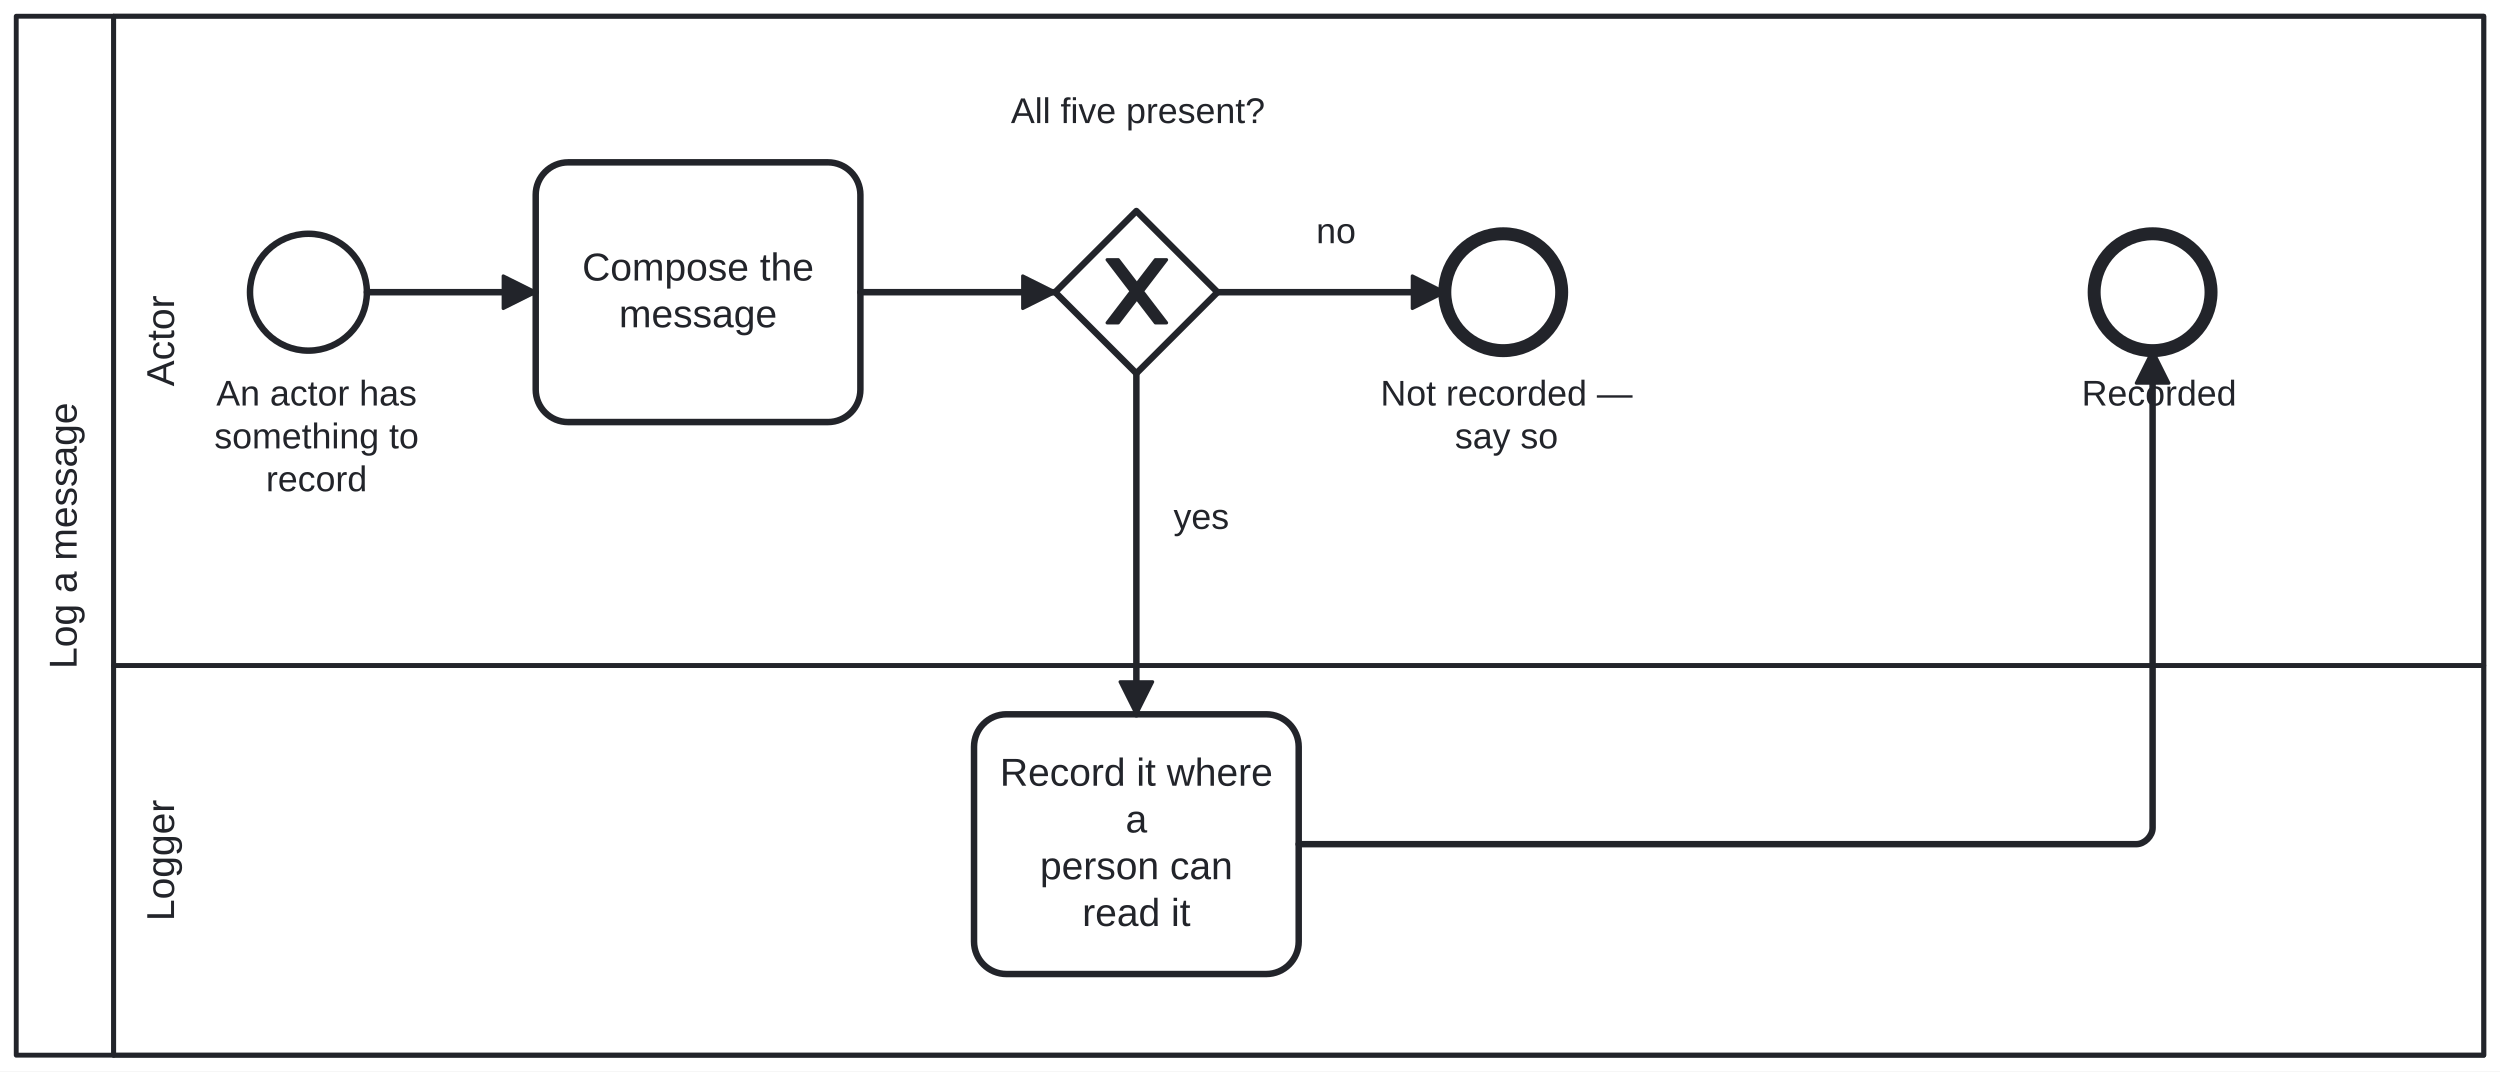
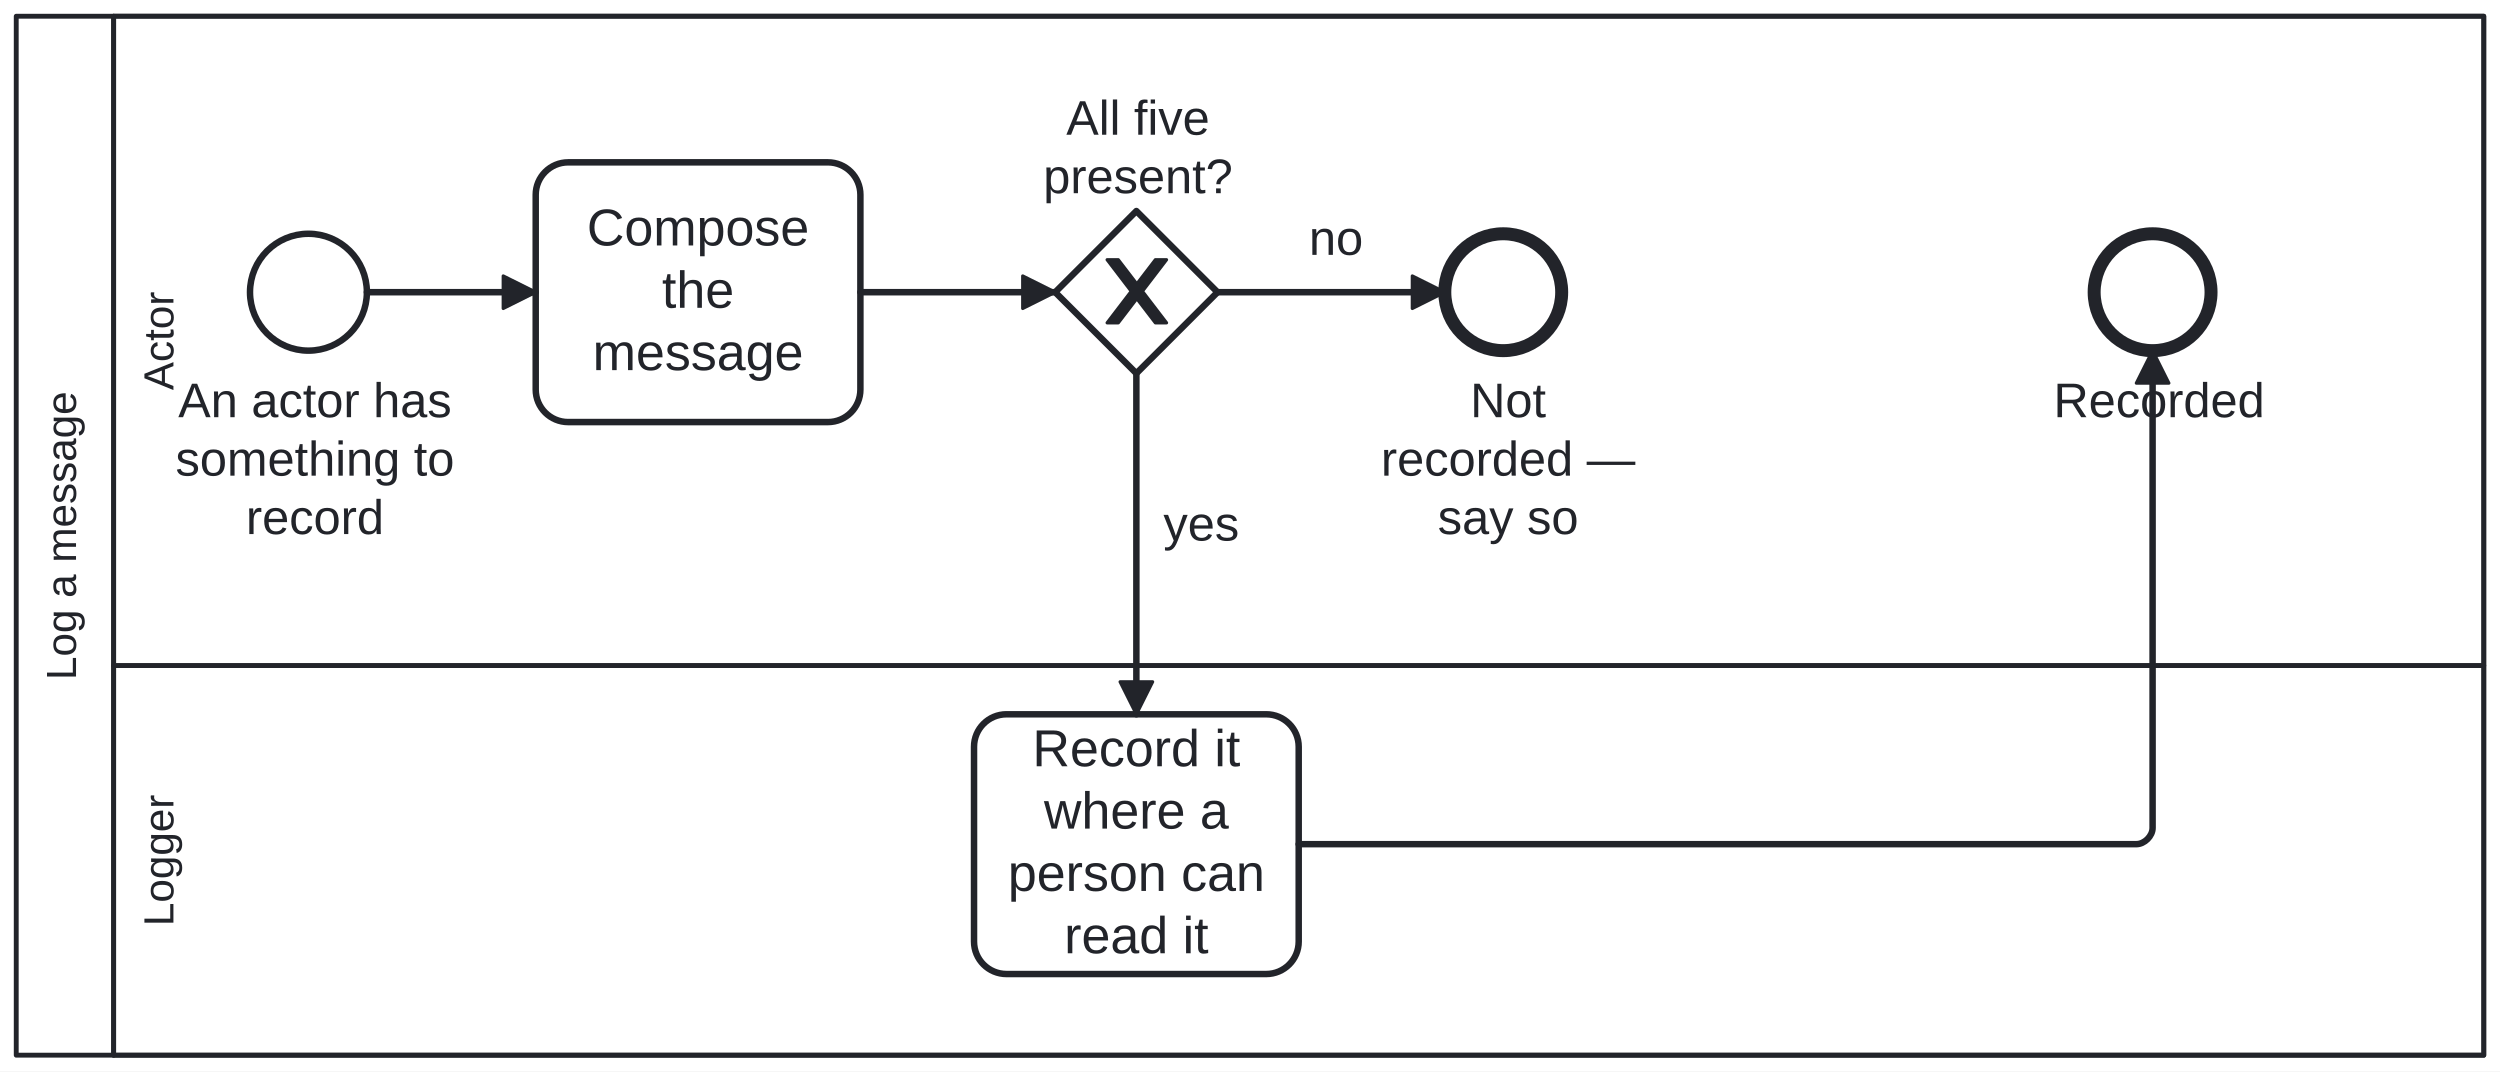
<svg xmlns="http://www.w3.org/2000/svg" width="100%" style="max-width:100%;height:auto" viewBox="155 75 770 330" version="1.1">
  <rect x="155" y="75" width="770" height="330" fill="#ffffff" />
  <g class="djs-group">
    <g class="djs-element djs-shape" data-element-id="Participant_Process_LogMessage" style="display: block;" transform="matrix(1 0 0 1 160 80)">
      <g class="djs-visual">
        <rect x="0" y="0" width="760" height="320" rx="0" ry="0" style="stroke-linecap: round; stroke-linejoin: round; stroke: rgb(34, 36, 42); stroke-width: 1.5px; fill: white; fill-opacity: 0.95;" />
        <path style="fill: none; stroke-linecap: round; stroke-linejoin: round; stroke: rgb(34, 36, 42); stroke-width: 1.5px;" d="M30,0L30,320" />
-         <text lineHeight="1.2" class="djs-label" style="font-family: Arial, sans-serif; font-size: 12px; font-weight: normal; fill: rgb(34, 36, 42);" transform="matrix(-1.83697e-16 -1 1 -1.83697e-16 0 320)">
-           <tspan x="118.973" y="18.6">Log a message</tspan>
+         <text lineHeight="1.05" class="djs-label" transform="matrix(-1.83697e-16 -1 1 -1.83697e-16 0 320)" style="font-family: Arial, sans-serif; font-size: 13px; font-weight: normal; fill: rgb(34, 36, 42);">
+           <tspan x="115.554" y="18.413">Log a message</tspan>
        </text>
      </g>
      <rect class="djs-hit djs-hit-all" x="0" y="0" width="760" height="320" style="fill: none; stroke-opacity: 0; stroke: white; stroke-width: 15px;" />
    </g>
    <g class="djs-children">
      <g class="djs-group">
        <g class="djs-element djs-shape" data-element-id="Lane_Logger" style="display: block;" transform="matrix(1 0 0 1 190 280)">
          <g class="djs-visual">
            <rect x="0" y="0" width="730" height="120" rx="0" ry="0" style="stroke-linecap: round; stroke-linejoin: round; stroke: rgb(34, 36, 42); stroke-width: 1.5px; fill: white; fill-opacity: 0.25;" />
-             <text lineHeight="1.2" class="djs-label" style="font-family: Arial, sans-serif; font-size: 12px; font-weight: normal; fill: rgb(34, 36, 42);" transform="matrix(-1.83697e-16 -1 1 -1.83697e-16 0 120)">
-               <tspan x="41.317" y="18.6">Logger</tspan>
+             <text lineHeight="1.05" class="djs-label" transform="matrix(-1.83697e-16 -1 1 -1.83697e-16 0 120)" style="font-family: Arial, sans-serif; font-size: 13px; font-weight: normal; fill: rgb(34, 36, 42);">
+               <tspan x="39.76" y="18.413">Logger</tspan>
            </text>
          </g>
          <rect class="djs-hit djs-hit-all" x="0" y="0" width="730" height="120" style="fill: none; stroke-opacity: 0; stroke: white; stroke-width: 15px;" />
        </g>
      </g>
      <g class="djs-group">
        <g class="djs-element djs-shape" data-element-id="Lane_Actor" style="display: block;" transform="matrix(1 0 0 1 190 80)">
          <g class="djs-visual">
            <rect x="0" y="0" width="730" height="200" rx="0" ry="0" style="stroke-linecap: round; stroke-linejoin: round; stroke: rgb(34, 36, 42); stroke-width: 1.5px; fill: white; fill-opacity: 0.25;" />
-             <text lineHeight="1.2" class="djs-label" style="font-family: Arial, sans-serif; font-size: 12px; font-weight: normal; fill: rgb(34, 36, 42);" transform="matrix(-1.83697e-16 -1 1 -1.83697e-16 0 200)">
-               <tspan x="85.996" y="18.6">Actor</tspan>
+             <text lineHeight="1.05" class="djs-label" transform="matrix(-1.83697e-16 -1 1 -1.83697e-16 0 200)" style="font-family: Arial, sans-serif; font-size: 13px; font-weight: normal; fill: rgb(34, 36, 42);">
+               <tspan x="84.829" y="18.413">Actor</tspan>
            </text>
          </g>
          <rect class="djs-hit djs-hit-all" x="0" y="0" width="730" height="200" style="fill: none; stroke-opacity: 0; stroke: white; stroke-width: 15px;" />
        </g>
      </g>
      <g class="djs-group">
        <g class="djs-element djs-shape" data-element-id="Start_LogMessage" style="display: block;" transform="matrix(1 0 0 1 232 147)">
          <g class="djs-visual">
            <circle cx="18" cy="18" r="18" style="stroke-linecap: round; stroke-linejoin: round; stroke: rgb(34, 36, 42); stroke-width: 2px; fill: white; fill-opacity: 0.95;" />
          </g>
          <rect class="djs-hit djs-hit-all" x="0" y="0" width="36" height="36" style="fill: none; stroke-opacity: 0; stroke: white; stroke-width: 15px;" />
        </g>
      </g>
      <g class="djs-group">
-         <g class="djs-element djs-shape" data-element-id="Start_LogMessage_label" style="display: block;" transform="matrix(1 0 0 1 221 190)">
-           <g class="djs-visual">
-             <text lineHeight="1.2" class="djs-label" style="font-family: Arial, sans-serif; font-size: 11px; font-weight: normal; fill: rgb(34, 36, 42);">
-               <tspan x="0.622" y="9.9">An actor has</tspan>
-               <tspan x="0.009" y="23.1">something to</tspan>
-               <tspan x="15.91" y="36.3">record</tspan>
-             </text>
-           </g>
-           <rect class="djs-hit djs-hit-all" x="0" y="0" width="63" height="40" style="fill: none; stroke-opacity: 0; stroke: white; stroke-width: 15px;" />
+         <g class="djs-element djs-shape" data-element-id="Start_LogMessage_label" style="display: block;" transform="matrix(1 0 0 1 209 190)">
+           <g class="djs-visual">
+             <text lineHeight="1.2" class="djs-label" style="font-family: Arial, sans-serif; font-size: 15px; font-weight: normal; fill: rgb(34, 36, 42);">
+               <tspan x="0.893" y="13.5">An actor has</tspan>
+               <tspan x="0.058" y="31.5">something to</tspan>
+               <tspan x="21.741" y="49.5">record</tspan>
+             </text>
+           </g>
+           <rect class="djs-hit djs-hit-all" x="0" y="0" width="86" height="54" style="fill: none; stroke-opacity: 0; stroke: white; stroke-width: 15px;" />
        </g>
      </g>
      <g class="djs-group">
        <g class="djs-element djs-shape" data-element-id="A_Compose" style="display: block;" transform="matrix(1 0 0 1 320 125)">
          <g class="djs-visual">
            <rect x="0" y="0" width="100" height="80" rx="10" ry="10" style="stroke-linecap: round; stroke-linejoin: round; stroke: rgb(34, 36, 42); stroke-width: 2px; fill: white; fill-opacity: 0.95;" />
-             <text lineHeight="1.2" class="djs-label" style="font-family: Arial, sans-serif; font-size: 12px; font-weight: normal; fill: rgb(34, 36, 42);">
-               <tspan x="14.313" y="36.4">Compose the </tspan>
-               <tspan x="25.654" y="50.8">message</tspan>
+             <text lineHeight="1.2" class="djs-label" style="font-family: Arial, sans-serif; font-size: 16px; font-weight: normal; fill: rgb(34, 36, 42);">
+               <tspan x="15.762" y="25.6">Compose </tspan>
+               <tspan x="38.879" y="44.8">the </tspan>
+               <tspan x="17.539" y="64">message</tspan>
            </text>
          </g>
          <rect class="djs-hit djs-hit-all" x="0" y="0" width="100" height="80" style="fill: none; stroke-opacity: 0; stroke: white; stroke-width: 15px;" />
        </g>
      </g>
      <g class="djs-group">
        <g class="djs-element djs-shape" data-element-id="GW_Complete" style="display: block;" transform="matrix(1 0 0 1 480 140)">
          <g class="djs-visual">
            <polygon points="25,0 50,25 25,50 0,25" style="stroke-linecap: round; stroke-linejoin: round; stroke: rgb(34, 36, 42); stroke-width: 2px; fill: white; fill-opacity: 0.95;" />
            <path d="m 16,15 7.429,9.714 -7.429,9.714 3.429,0 5.714,-7.464 5.714,7.464 3.429,0 -7.429,-9.714 7.429,-9.714 -3.429,0 -5.714,7.464 -5.714,-7.464 -3.429,0 z" style="fill: rgb(34, 36, 42); stroke-linecap: round; stroke-linejoin: round; stroke: rgb(34, 36, 42); stroke-width: 1px;" />
          </g>
          <rect class="djs-hit djs-hit-all" x="0" y="0" width="50" height="50" style="fill: none; stroke-opacity: 0; stroke: white; stroke-width: 15px;" />
        </g>
      </g>
      <g class="djs-group">
-         <g class="djs-element djs-shape" data-element-id="GW_Complete_label" style="display: block;" transform="matrix(1 0 0 1 466 103)">
-           <g class="djs-visual">
-             <text lineHeight="1.2" class="djs-label" style="font-family: Arial, sans-serif; font-size: 11px; font-weight: normal; fill: rgb(34, 36, 42);">
-               <tspan x="0.369" y="9.9">All five present?</tspan>
-             </text>
-           </g>
-           <rect class="djs-hit djs-hit-all" x="0" y="0" width="79" height="14" style="fill: none; stroke-opacity: 0; stroke: white; stroke-width: 15px;" />
+         <g class="djs-element djs-shape" data-element-id="GW_Complete_label" style="display: block;" transform="matrix(1 0 0 1 476 103)">
+           <g class="djs-visual">
+             <text lineHeight="1.2" class="djs-label" style="font-family: Arial, sans-serif; font-size: 15px; font-weight: normal; fill: rgb(34, 36, 42);">
+               <tspan x="7.41" y="13.5">All five </tspan>
+               <tspan x="0.313" y="31.5">present?</tspan>
+             </text>
+           </g>
+           <rect class="djs-hit djs-hit-all" x="0" y="0" width="59" height="36" style="fill: none; stroke-opacity: 0; stroke: white; stroke-width: 15px;" />
        </g>
      </g>
      <g class="djs-group">
        <g class="djs-element djs-shape" data-element-id="A_Record" style="display: block;" transform="matrix(1 0 0 1 455 295)">
          <g class="djs-visual">
            <rect x="0" y="0" width="100" height="80" rx="10" ry="10" style="stroke-linecap: round; stroke-linejoin: round; stroke: rgb(34, 36, 42); stroke-width: 2px; fill: white; fill-opacity: 0.95;" />
-             <text lineHeight="1.2" class="djs-label" style="font-family: Arial, sans-serif; font-size: 12px; font-weight: normal; fill: rgb(34, 36, 42);">
-               <tspan x="7.982" y="22">Record it where</tspan>
-               <tspan x="46.663" y="36.4">a</tspan>
-               <tspan x="20.313" y="50.8">person can </tspan>
-               <tspan x="33.324" y="65.2">read it</tspan>
+             <text lineHeight="1.2" class="djs-label" style="font-family: Arial, sans-serif; font-size: 16px; font-weight: normal; fill: rgb(34, 36, 42);">
+               <tspan x="17.988" y="16">Record it </tspan>
+               <tspan x="21.539" y="35.2">where a</tspan>
+               <tspan x="10.418" y="54.4">person can </tspan>
+               <tspan x="27.766" y="73.6">read it</tspan>
            </text>
          </g>
          <rect class="djs-hit djs-hit-all" x="0" y="0" width="100" height="80" style="fill: none; stroke-opacity: 0; stroke: white; stroke-width: 15px;" />
        </g>
      </g>
      <g class="djs-group">
        <g class="djs-element djs-shape" data-element-id="End_Logged" style="display: block;" transform="matrix(1 0 0 1 800 147)">
          <g class="djs-visual">
            <circle cx="18" cy="18" r="18" style="stroke-linecap: round; stroke-linejoin: round; stroke: rgb(34, 36, 42); stroke-width: 4px; fill: white; fill-opacity: 0.95;" />
          </g>
          <rect class="djs-hit djs-hit-all" x="0" y="0" width="36" height="36" style="fill: none; stroke-opacity: 0; stroke: white; stroke-width: 15px;" />
        </g>
      </g>
      <g class="djs-group">
-         <g class="djs-element djs-shape" data-element-id="End_Logged_label" style="display: block;" transform="matrix(1 0 0 1 796 190)">
-           <g class="djs-visual">
-             <text lineHeight="1.2" class="djs-label" style="font-family: Arial, sans-serif; font-size: 11px; font-weight: normal; fill: rgb(34, 36, 42);">
-               <tspan x="0.152" y="9.9">Recorded</tspan>
-             </text>
-           </g>
-           <rect class="djs-hit djs-hit-all" x="0" y="0" width="48" height="14" style="fill: none; stroke-opacity: 0; stroke: white; stroke-width: 15px;" />
+         <g class="djs-element djs-shape" data-element-id="End_Logged_label" style="display: block;" transform="matrix(1 0 0 1 787 190)">
+           <g class="djs-visual">
+             <text lineHeight="1.2" class="djs-label" style="font-family: Arial, sans-serif; font-size: 15px; font-weight: normal; fill: rgb(34, 36, 42);">
+               <tspan x="0.48" y="13.5">Recorded</tspan>
+             </text>
+           </g>
+           <rect class="djs-hit djs-hit-all" x="0" y="0" width="66" height="18" style="fill: none; stroke-opacity: 0; stroke: white; stroke-width: 15px;" />
        </g>
      </g>
      <g class="djs-group">
        <g class="djs-element djs-shape" data-element-id="End_NotLogged" style="display: block;" transform="matrix(1 0 0 1 600 147)">
          <g class="djs-visual">
            <circle cx="18" cy="18" r="18" style="stroke-linecap: round; stroke-linejoin: round; stroke: rgb(34, 36, 42); stroke-width: 4px; fill: white; fill-opacity: 0.95;" />
          </g>
          <rect class="djs-hit djs-hit-all" x="0" y="0" width="36" height="36" style="fill: none; stroke-opacity: 0; stroke: white; stroke-width: 15px;" />
        </g>
      </g>
      <g class="djs-group">
-         <g class="djs-element djs-shape" data-element-id="End_NotLogged_label" style="display: block;" transform="matrix(1 0 0 1 580 190)">
-           <g class="djs-visual">
-             <text lineHeight="1.2" class="djs-label" style="font-family: Arial, sans-serif; font-size: 11px; font-weight: normal; fill: rgb(34, 36, 42);">
-               <tspan x="0.178" y="9.9">Not recorded —</tspan>
-               <tspan x="23.104" y="23.1">say so</tspan>
-             </text>
-           </g>
-           <rect class="djs-hit djs-hit-all" x="0" y="0" width="78" height="27" style="fill: none; stroke-opacity: 0; stroke: white; stroke-width: 15px;" />
+         <g class="djs-element djs-shape" data-element-id="End_NotLogged_label" style="display: block;" transform="matrix(1 0 0 1 576 190)">
+           <g class="djs-visual">
+             <text lineHeight="1.2" class="djs-label" style="font-family: Arial, sans-serif; font-size: 15px; font-weight: normal; fill: rgb(34, 36, 42);">
+               <tspan x="31.829" y="13.5">Not </tspan>
+               <tspan x="4.315" y="31.5">recorded — </tspan>
+               <tspan x="21.824" y="49.5">say so</tspan>
+             </text>
+           </g>
+           <rect class="djs-hit djs-hit-all" x="0" y="0" width="87" height="36" style="fill: none; stroke-opacity: 0; stroke: white; stroke-width: 15px;" />
        </g>
      </g>
      <g class="djs-group">
        <g class="djs-element djs-connection" data-element-id="SF_LM_1" style="display: block;">
          <g class="djs-visual">
            <defs>
              <marker id="bpmn-marker-1" viewBox="0 0 20 20" refX="11" refY="10" markerWidth="10" markerHeight="10" orient="auto">
                <path d="M 1 5 L 11 10 L 1 15 Z" style="stroke-linecap: round; stroke-linejoin: round; stroke: rgb(34, 36, 42); stroke-width: 1px; fill: rgb(34, 36, 42);" />
              </marker>
            </defs>
            <path data-corner-radius="5" style="fill: none; stroke-linecap: round; stroke-linejoin: round; stroke: rgb(34, 36, 42); stroke-width: 2px; marker-end: url('#bpmn-marker-1');" d="M268,165L320,165" />
          </g>
          <path d="M268,165L320,165" class="djs-hit djs-hit-stroke" style="fill: none; stroke-opacity: 0; stroke: white; stroke-width: 15px;" />
        </g>
      </g>
      <g class="djs-group">
        <g class="djs-element djs-connection" data-element-id="SF_LM_2" style="display: block;">
          <g class="djs-visual">
            <defs>
              <marker id="bpmn-marker-2" viewBox="0 0 20 20" refX="11" refY="10" markerWidth="10" markerHeight="10" orient="auto">
                <path d="M 1 5 L 11 10 L 1 15 Z" style="stroke-linecap: round; stroke-linejoin: round; stroke: rgb(34, 36, 42); stroke-width: 1px; fill: rgb(34, 36, 42);" />
              </marker>
            </defs>
            <path data-corner-radius="5" style="fill: none; stroke-linecap: round; stroke-linejoin: round; stroke: rgb(34, 36, 42); stroke-width: 2px; marker-end: url('#bpmn-marker-2');" d="M420,165L480,165" />
          </g>
          <path d="M420,165L480,165" class="djs-hit djs-hit-stroke" style="fill: none; stroke-opacity: 0; stroke: white; stroke-width: 15px;" />
        </g>
      </g>
      <g class="djs-group">
        <g class="djs-element djs-connection" data-element-id="SF_LM_3" style="display: block;">
          <g class="djs-visual">
            <defs>
              <marker id="bpmn-marker-3" viewBox="0 0 20 20" refX="11" refY="10" markerWidth="10" markerHeight="10" orient="auto">
                <path d="M 1 5 L 11 10 L 1 15 Z" style="stroke-linecap: round; stroke-linejoin: round; stroke: rgb(34, 36, 42); stroke-width: 1px; fill: rgb(34, 36, 42);" />
              </marker>
            </defs>
            <path data-corner-radius="5" style="fill: none; stroke-linecap: round; stroke-linejoin: round; stroke: rgb(34, 36, 42); stroke-width: 2px; marker-end: url('#bpmn-marker-3');" d="M530,165L600,165" />
          </g>
          <path d="M530,165L600,165" class="djs-hit djs-hit-stroke" style="fill: none; stroke-opacity: 0; stroke: white; stroke-width: 15px;" />
        </g>
      </g>
      <g class="djs-group">
-         <g class="djs-element djs-shape" data-element-id="SF_LM_3_label" style="display: block;" transform="matrix(1 0 0 1 560 140)">
-           <g class="djs-visual">
-             <text lineHeight="1.2" class="djs-label" style="font-family: Arial, sans-serif; font-size: 11px; font-weight: normal; fill: rgb(34, 36, 42);">
-               <tspan x="0.382" y="9.9">no</tspan>
-             </text>
-           </g>
-           <rect class="djs-hit djs-hit-all" x="0" y="0" width="13" height="14" style="fill: none; stroke-opacity: 0; stroke: white; stroke-width: 15px;" />
+         <g class="djs-element djs-shape" data-element-id="SF_LM_3_label" style="display: block;" transform="matrix(1 0 0 1 558 140)">
+           <g class="djs-visual">
+             <text lineHeight="1.2" class="djs-label" style="font-family: Arial, sans-serif; font-size: 15px; font-weight: normal; fill: rgb(34, 36, 42);">
+               <tspan x="0.158" y="13.5">no</tspan>
+             </text>
+           </g>
+           <rect class="djs-hit djs-hit-all" x="0" y="0" width="17" height="18" style="fill: none; stroke-opacity: 0; stroke: white; stroke-width: 15px;" />
        </g>
      </g>
      <g class="djs-group">
        <g class="djs-element djs-connection" data-element-id="SF_LM_4" style="display: block;">
          <g class="djs-visual">
            <defs>
              <marker id="bpmn-marker-4" viewBox="0 0 20 20" refX="11" refY="10" markerWidth="10" markerHeight="10" orient="auto">
                <path d="M 1 5 L 11 10 L 1 15 Z" style="stroke-linecap: round; stroke-linejoin: round; stroke: rgb(34, 36, 42); stroke-width: 1px; fill: rgb(34, 36, 42);" />
              </marker>
            </defs>
            <path data-corner-radius="5" style="fill: none; stroke-linecap: round; stroke-linejoin: round; stroke: rgb(34, 36, 42); stroke-width: 2px; marker-end: url('#bpmn-marker-4');" d="M505,190L505,295" />
          </g>
          <path d="M505,190L505,295" class="djs-hit djs-hit-stroke" style="fill: none; stroke-opacity: 0; stroke: white; stroke-width: 15px;" />
        </g>
      </g>
      <g class="djs-group">
-         <g class="djs-element djs-shape" data-element-id="SF_LM_4_label" style="display: block;" transform="matrix(1 0 0 1 516 228)">
-           <g class="djs-visual">
-             <text lineHeight="1.2" class="djs-label" style="font-family: Arial, sans-serif; font-size: 11px; font-weight: normal; fill: rgb(34, 36, 42);">
-               <tspan x="0.441" y="9.9">yes</tspan>
-             </text>
-           </g>
-           <rect class="djs-hit djs-hit-all" x="0" y="0" width="18" height="14" style="fill: none; stroke-opacity: 0; stroke: white; stroke-width: 15px;" />
+         <g class="djs-element djs-shape" data-element-id="SF_LM_4_label" style="display: block;" transform="matrix(1 0 0 1 513 228)">
+           <g class="djs-visual">
+             <text lineHeight="1.2" class="djs-label" style="font-family: Arial, sans-serif; font-size: 15px; font-weight: normal; fill: rgb(34, 36, 42);">
+               <tspan x="0.329" y="13.5">yes</tspan>
+             </text>
+           </g>
+           <rect class="djs-hit djs-hit-all" x="0" y="0" width="24" height="18" style="fill: none; stroke-opacity: 0; stroke: white; stroke-width: 15px;" />
        </g>
      </g>
      <g class="djs-group">
        <g class="djs-element djs-connection" data-element-id="SF_LM_5" style="display: block;">
          <g class="djs-visual">
            <defs>
              <marker id="bpmn-marker-5" viewBox="0 0 20 20" refX="11" refY="10" markerWidth="10" markerHeight="10" orient="auto">
                <path d="M 1 5 L 11 10 L 1 15 Z" style="stroke-linecap: round; stroke-linejoin: round; stroke: rgb(34, 36, 42); stroke-width: 1px; fill: rgb(34, 36, 42);" />
              </marker>
            </defs>
            <path data-corner-radius="5" style="fill: none; stroke-linecap: round; stroke-linejoin: round; stroke: rgb(34, 36, 42); stroke-width: 2px; marker-end: url('#bpmn-marker-5');" d="M555,335L813,335C815.5,335,818,332.5,818,330L818,183" />
          </g>
          <path d="M555,335L818,335L818,183" class="djs-hit djs-hit-stroke" style="fill: none; stroke-opacity: 0; stroke: white; stroke-width: 15px;" />
        </g>
      </g>
    </g>
  </g>
</svg>
